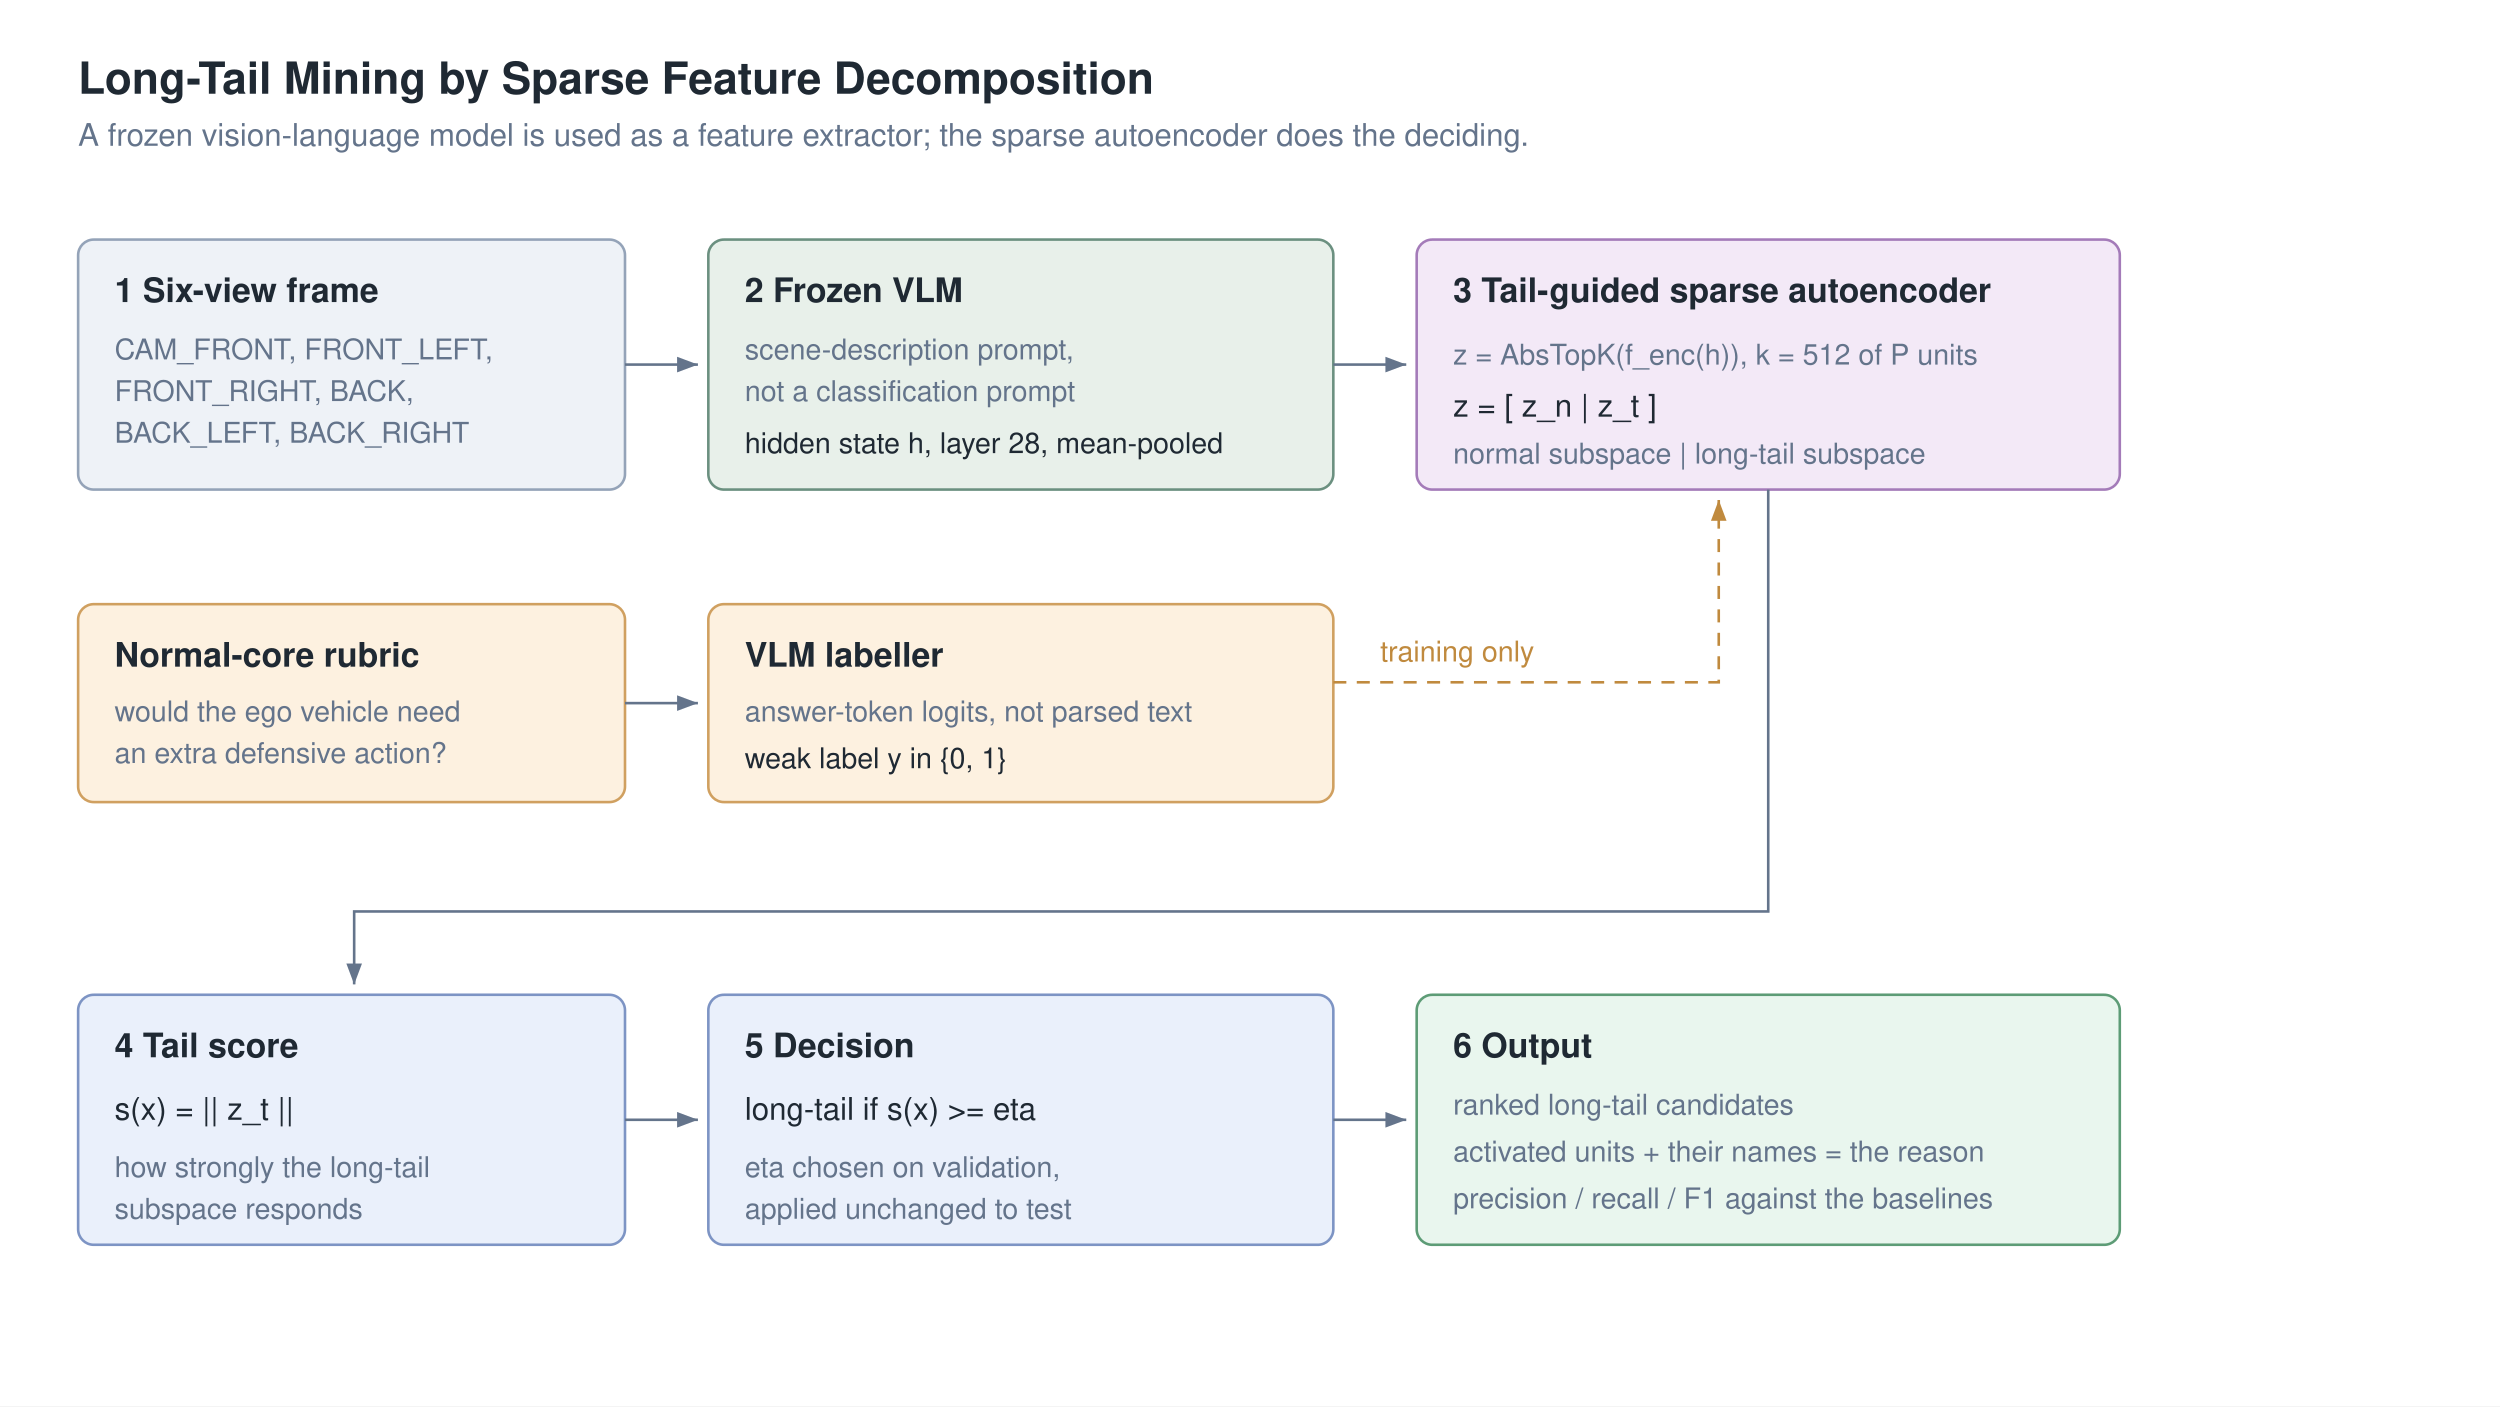
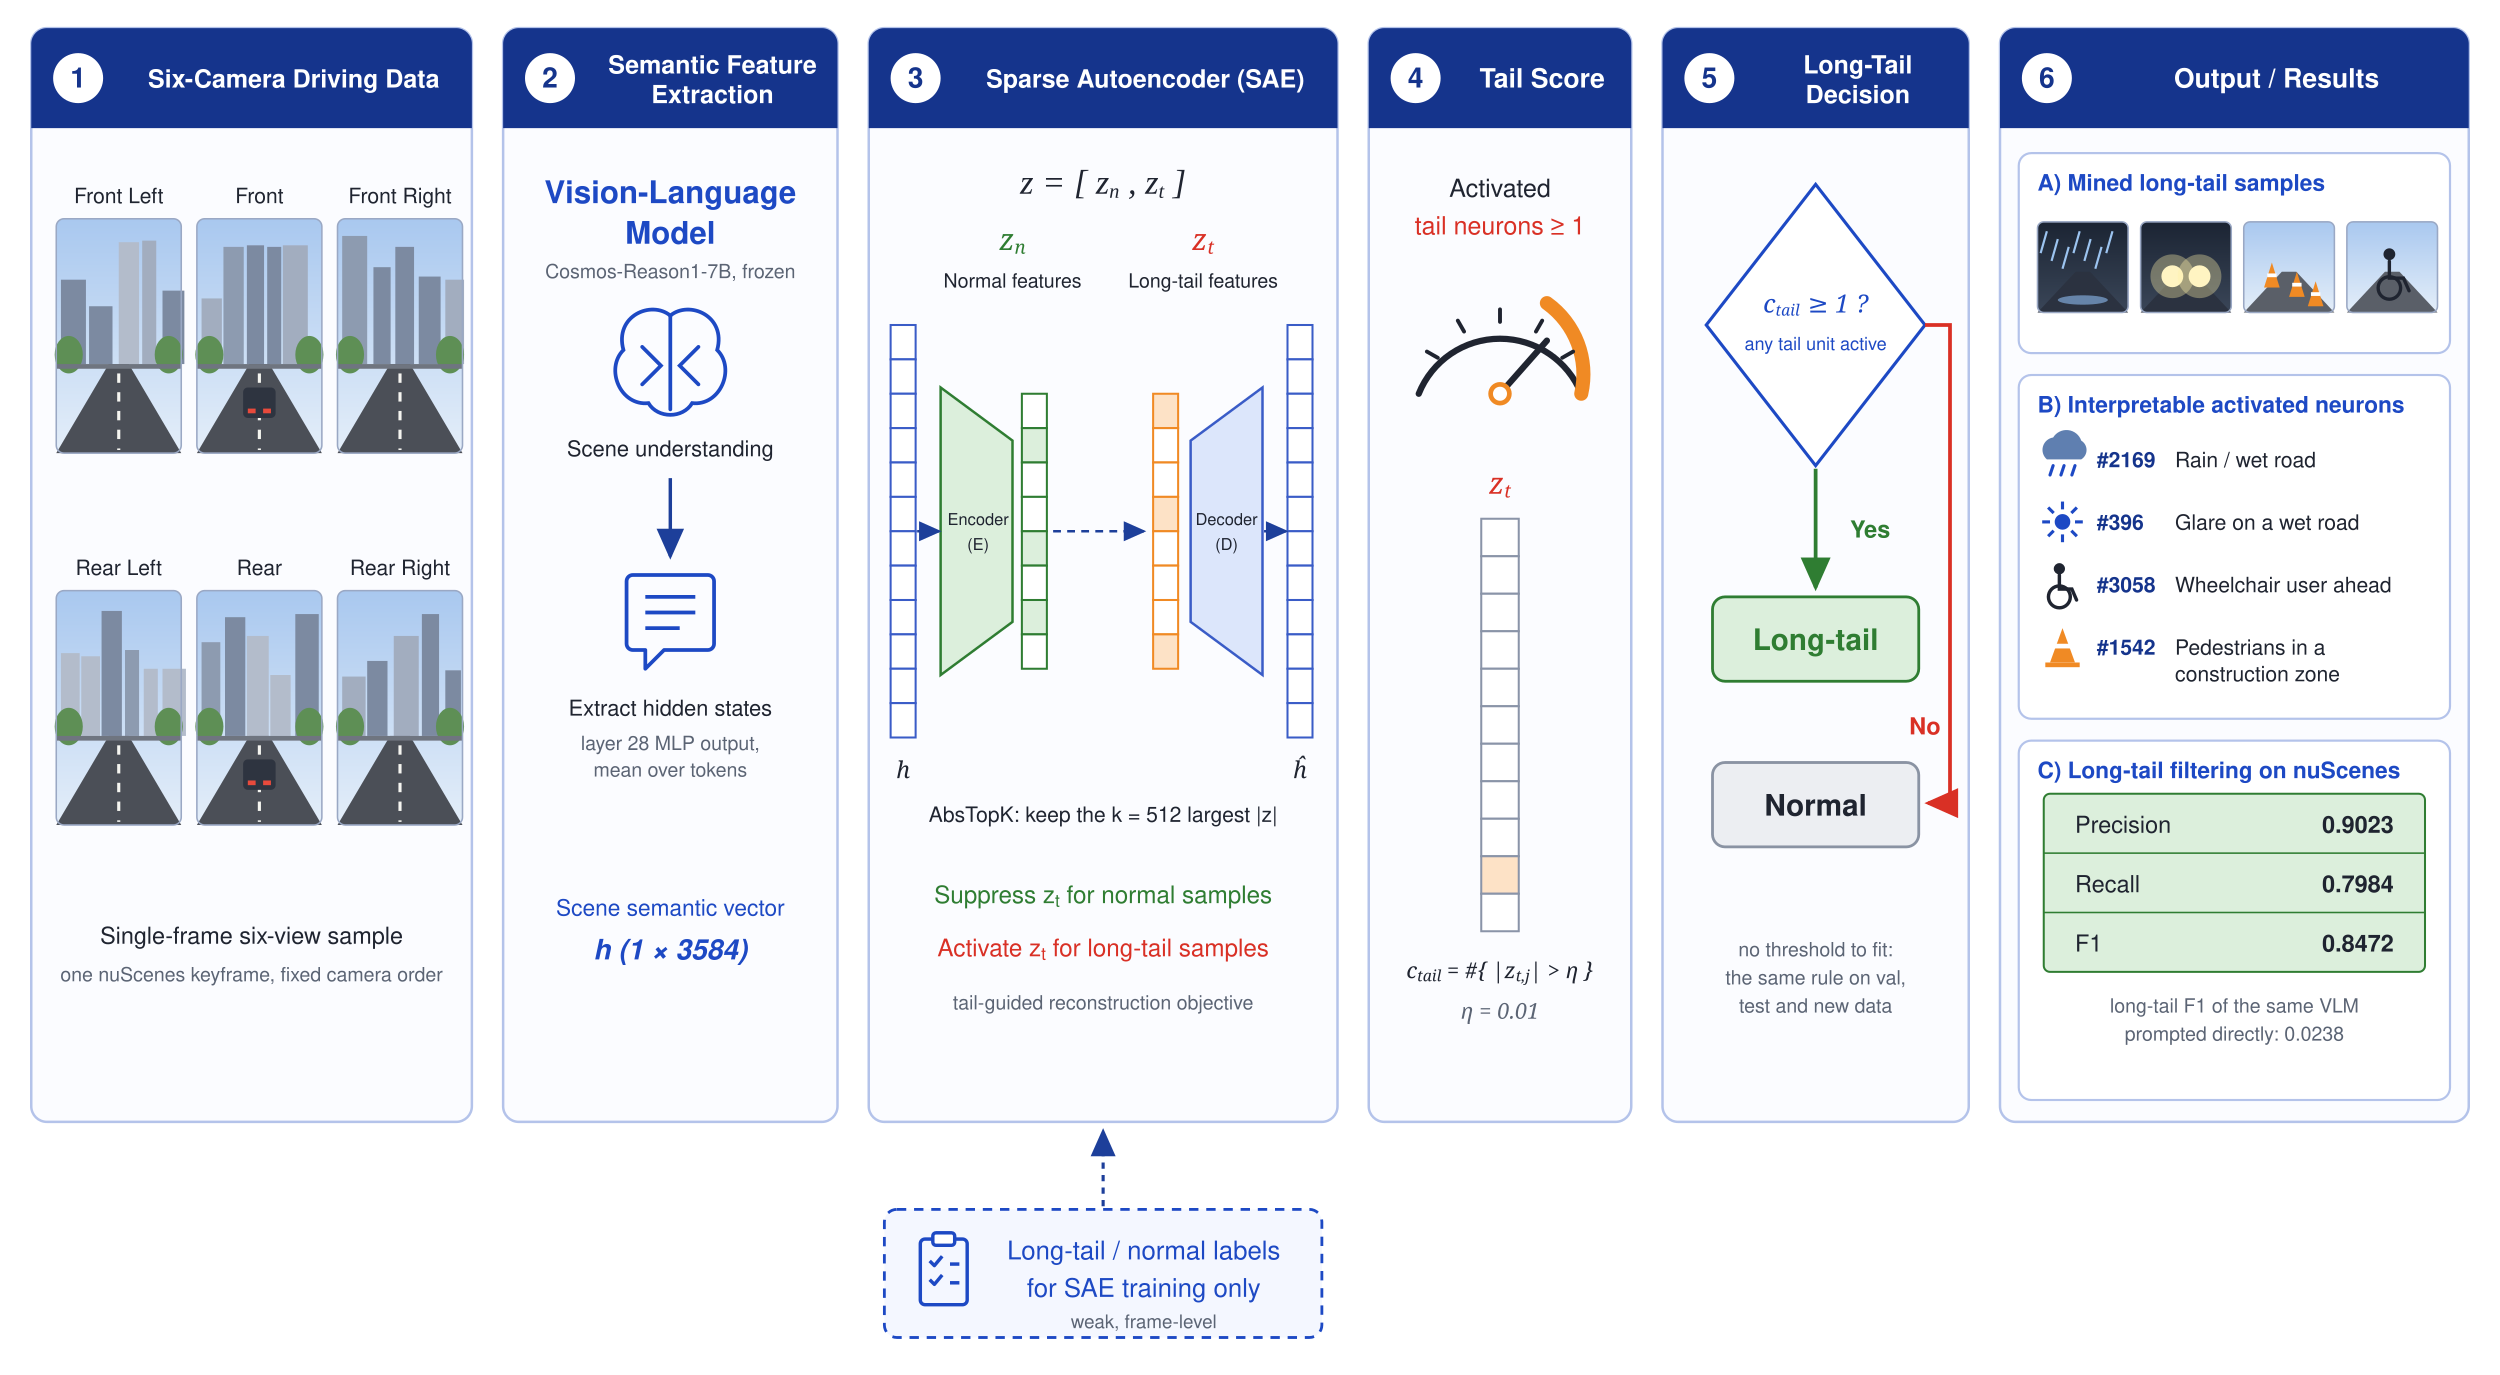
- <svg xmlns="http://www.w3.org/2000/svg" width="960" height="540" viewBox="0 0 960 540" font-family="Helvetica, Arial, sans-serif">
+ <svg xmlns="http://www.w3.org/2000/svg" width="1600" height="880" viewBox="0 0 1600 880">
  <defs>
-     <marker id="a" markerWidth="9" markerHeight="9" refX="8" refY="3" orient="auto">
-       <path d="M0,0 L8,3 L0,6 z" fill="#64748b" />
+     <marker id="ar" markerWidth="10" markerHeight="10" refX="8" refY="4" orient="auto">
+       <path d="M0,0 L9,4 L0,8 z" fill="#1d3f9a" />
    </marker>
-     <marker id="ad" markerWidth="9" markerHeight="9" refX="8" refY="3" orient="auto">
-       <path d="M0,0 L8,3 L0,6 z" fill="#c08a3e" />
+     <marker id="arg" markerWidth="10" markerHeight="10" refX="8" refY="4" orient="auto">
+       <path d="M0,0 L9,4 L0,8 z" fill="#2f7d32" />
    </marker>
+     <marker id="arr" markerWidth="10" markerHeight="10" refX="8" refY="4" orient="auto">
+       <path d="M0,0 L9,4 L0,8 z" fill="#d93025" />
+     </marker>
+     <linearGradient id="sky" x1="0" y1="0" x2="0" y2="1">
+       <stop offset="0" stop-color="#a9c8ef" />
+       <stop offset="1" stop-color="#e4eef9" />
+     </linearGradient>
+     <linearGradient id="nightsky" x1="0" y1="0" x2="0" y2="1">
+       <stop offset="0" stop-color="#1b2433" />
+       <stop offset="1" stop-color="#3a4658" />
+     </linearGradient>
  </defs>
-   <rect x="0" y="0" width="960" height="540" fill="#ffffff" />
-   <text x="30" y="36" font-size="17" font-weight="600" fill="#1f2933">Long-Tail Mining by Sparse Feature Decomposition</text>
-   <text x="30" y="56" font-size="12" fill="#64748b">A frozen vision-language model is used as a feature extractor; the sparse autoencoder does the deciding.</text>
-   <rect x="30" y="92" width="210" height="96" rx="6" fill="#eef2f7" stroke="#94a3b8" />
-   <text x="44" y="116" font-size="13" font-weight="600" fill="#1f2933">1  Six-view frame</text>
-   <text x="44" y="138" font-size="11" fill="#64748b">CAM_FRONT, FRONT_LEFT,</text>
-   <text x="44" y="154" font-size="11" fill="#64748b">FRONT_RIGHT, BACK,</text>
-   <text x="44" y="170" font-size="11" fill="#64748b">BACK_LEFT, BACK_RIGHT</text>
-   <line x1="240" y1="140" x2="268" y2="140" stroke="#64748b" marker-end="url(#a)" />
-   <rect x="272" y="92" width="240" height="96" rx="6" fill="#e8f0ea" stroke="#6b9080" />
-   <text x="286" y="116" font-size="13" font-weight="600" fill="#1f2933">2  Frozen VLM</text>
-   <text x="286" y="138" font-size="11" fill="#64748b">scene-description prompt,</text>
-   <text x="286" y="154" font-size="11" fill="#64748b">not a classification prompt</text>
-   <text x="286" y="174" font-size="11" fill="#1f2933">hidden state h, layer 28, mean-pooled</text>
-   <line x1="512" y1="140" x2="540" y2="140" stroke="#64748b" marker-end="url(#a)" />
-   <rect x="544" y="92" width="270" height="96" rx="6" fill="#f3e9f7" stroke="#a47bb9" />
-   <text x="558" y="116" font-size="13" font-weight="600" fill="#1f2933">3  Tail-guided sparse autoencoder</text>
-   <text x="558" y="140" font-size="11" fill="#64748b">z = AbsTopK(f_enc(h)),  k = 512 of P units</text>
-   <text x="558" y="160" font-size="12" fill="#1f2933">z = [ z_n  |  z_t ]</text>
-   <text x="558" y="178" font-size="11" fill="#64748b">normal subspace  |  long-tail subspace</text>
-   <rect x="30" y="232" width="210" height="76" rx="6" fill="#fdf1e0" stroke="#d0a060" />
-   <text x="44" y="256" font-size="13" font-weight="600" fill="#1f2933">Normal-core rubric</text>
-   <text x="44" y="277" font-size="11" fill="#64748b">would the ego vehicle need</text>
-   <text x="44" y="293" font-size="11" fill="#64748b">an extra defensive action?</text>
-   <line x1="240" y1="270" x2="268" y2="270" stroke="#64748b" marker-end="url(#a)" />
-   <rect x="272" y="232" width="240" height="76" rx="6" fill="#fdf1e0" stroke="#d0a060" />
-   <text x="286" y="256" font-size="13" font-weight="600" fill="#1f2933">VLM labeller</text>
-   <text x="286" y="277" font-size="11" fill="#64748b">answer-token logits, not parsed text</text>
-   <text x="286" y="295" font-size="11" fill="#1f2933">weak label y in {0, 1}</text>
-   <path d="M512 262 H660 V192" fill="none" stroke="#c08a3e" stroke-dasharray="5 4" marker-end="url(#ad)" />
-   <text x="530" y="254" font-size="11" fill="#c08a3e">training only</text>
-   <path d="M679 188 V350 H136 V378" fill="none" stroke="#64748b" marker-end="url(#a)" />
-   <rect x="30" y="382" width="210" height="96" rx="6" fill="#eaf0fb" stroke="#7d94c4" />
-   <text x="44" y="406" font-size="13" font-weight="600" fill="#1f2933">4  Tail score</text>
-   <text x="44" y="430" font-size="12" fill="#1f2933">s(x) = || z_t ||</text>
-   <text x="44" y="452" font-size="11" fill="#64748b">how strongly the long-tail</text>
-   <text x="44" y="468" font-size="11" fill="#64748b">subspace responds</text>
-   <line x1="240" y1="430" x2="268" y2="430" stroke="#64748b" marker-end="url(#a)" />
-   <rect x="272" y="382" width="240" height="96" rx="6" fill="#eaf0fb" stroke="#7d94c4" />
-   <text x="286" y="406" font-size="13" font-weight="600" fill="#1f2933">5  Decision</text>
-   <text x="286" y="430" font-size="12" fill="#1f2933">long-tail  if  s(x) &gt;= eta</text>
-   <text x="286" y="452" font-size="11" fill="#64748b">eta chosen on validation,</text>
-   <text x="286" y="468" font-size="11" fill="#64748b">applied unchanged to test</text>
-   <line x1="512" y1="430" x2="540" y2="430" stroke="#64748b" marker-end="url(#a)" />
-   <rect x="544" y="382" width="270" height="96" rx="6" fill="#e9f6ee" stroke="#5d9c76" />
-   <text x="558" y="406" font-size="13" font-weight="600" fill="#1f2933">6  Output</text>
-   <text x="558" y="428" font-size="11" fill="#64748b">ranked long-tail candidates</text>
-   <text x="558" y="446" font-size="11" fill="#64748b">activated units + their names = the reason</text>
-   <text x="558" y="464" font-size="11" fill="#64748b">precision / recall / F1 against the baselines</text>
+   <rect width="1600" height="880" fill="#ffffff" />
+   <rect x="20" y="18" width="282" height="700" rx="10" fill="#fbfcff" stroke="#b4c3ea" stroke-width="1.6" />
+   <path d="M20 28 a10 10 0 0 1 10 -10 h262 a10 10 0 0 1 10 10 v54 h-282 z" fill="#15348c" />
+   <circle cx="50" cy="50.0" r="16" fill="#ffffff" />
+   <text x="50" y="56.0" font-family="Helvetica, Arial, sans-serif" font-size="18" font-weight="700" font-style="normal" fill="#15348c" text-anchor="middle">1</text>
+   <text x="188.0" y="56.0" font-family="Helvetica, Arial, sans-serif" font-size="16" font-weight="600" font-style="normal" fill="#ffffff" text-anchor="middle">Six-Camera Driving Data</text>
+   <rect x="322" y="18" width="214" height="700" rx="10" fill="#fbfcff" stroke="#b4c3ea" stroke-width="1.6" />
+   <path d="M322 28 a10 10 0 0 1 10 -10 h194 a10 10 0 0 1 10 10 v54 h-214 z" fill="#15348c" />
+   <circle cx="352" cy="50.0" r="16" fill="#ffffff" />
+   <text x="352" y="56.0" font-family="Helvetica, Arial, sans-serif" font-size="18" font-weight="700" font-style="normal" fill="#15348c" text-anchor="middle">2</text>
+   <text x="456.0" y="47.0" font-family="Helvetica, Arial, sans-serif" font-size="16" font-weight="600" font-style="normal" fill="#ffffff" text-anchor="middle">Semantic Feature</text>
+   <text x="456.0" y="66.0" font-family="Helvetica, Arial, sans-serif" font-size="16" font-weight="600" font-style="normal" fill="#ffffff" text-anchor="middle">Extraction</text>
+   <rect x="556" y="18" width="300" height="700" rx="10" fill="#fbfcff" stroke="#b4c3ea" stroke-width="1.6" />
+   <path d="M556 28 a10 10 0 0 1 10 -10 h280 a10 10 0 0 1 10 10 v54 h-300 z" fill="#15348c" />
+   <circle cx="586" cy="50.0" r="16" fill="#ffffff" />
+   <text x="586" y="56.0" font-family="Helvetica, Arial, sans-serif" font-size="18" font-weight="700" font-style="normal" fill="#15348c" text-anchor="middle">3</text>
+   <text x="733.0" y="56.0" font-family="Helvetica, Arial, sans-serif" font-size="16" font-weight="600" font-style="normal" fill="#ffffff" text-anchor="middle">Sparse Autoencoder (SAE)</text>
+   <rect x="876" y="18" width="168" height="700" rx="10" fill="#fbfcff" stroke="#b4c3ea" stroke-width="1.6" />
+   <path d="M876 28 a10 10 0 0 1 10 -10 h148 a10 10 0 0 1 10 10 v54 h-168 z" fill="#15348c" />
+   <circle cx="906" cy="50.0" r="16" fill="#ffffff" />
+   <text x="906" y="56.0" font-family="Helvetica, Arial, sans-serif" font-size="18" font-weight="700" font-style="normal" fill="#15348c" text-anchor="middle">4</text>
+   <text x="987.0" y="56.0" font-family="Helvetica, Arial, sans-serif" font-size="17" font-weight="600" font-style="normal" fill="#ffffff" text-anchor="middle">Tail Score</text>
+   <rect x="1064" y="18" width="196" height="700" rx="10" fill="#fbfcff" stroke="#b4c3ea" stroke-width="1.6" />
+   <path d="M1064 28 a10 10 0 0 1 10 -10 h176 a10 10 0 0 1 10 10 v54 h-196 z" fill="#15348c" />
+   <circle cx="1094" cy="50.0" r="16" fill="#ffffff" />
+   <text x="1094" y="56.0" font-family="Helvetica, Arial, sans-serif" font-size="18" font-weight="700" font-style="normal" fill="#15348c" text-anchor="middle">5</text>
+   <text x="1189.0" y="47.0" font-family="Helvetica, Arial, sans-serif" font-size="16" font-weight="600" font-style="normal" fill="#ffffff" text-anchor="middle">Long-Tail</text>
+   <text x="1189.0" y="66.0" font-family="Helvetica, Arial, sans-serif" font-size="16" font-weight="600" font-style="normal" fill="#ffffff" text-anchor="middle">Decision</text>
+   <rect x="1280" y="18" width="300" height="700" rx="10" fill="#fbfcff" stroke="#b4c3ea" stroke-width="1.6" />
+   <path d="M1280 28 a10 10 0 0 1 10 -10 h280 a10 10 0 0 1 10 10 v54 h-300 z" fill="#15348c" />
+   <circle cx="1310" cy="50.0" r="16" fill="#ffffff" />
+   <text x="1310" y="56.0" font-family="Helvetica, Arial, sans-serif" font-size="18" font-weight="700" font-style="normal" fill="#15348c" text-anchor="middle">6</text>
+   <text x="1457.0" y="56.0" font-family="Helvetica, Arial, sans-serif" font-size="17" font-weight="600" font-style="normal" fill="#ffffff" text-anchor="middle">Output / Results</text>
+   <text x="76.0" y="130" font-family="Helvetica, Arial, sans-serif" font-size="13.5" font-weight="400" font-style="normal" fill="#1f2430" text-anchor="middle">Front Left</text>
+   <rect x="36" y="140" width="80" height="150" rx="5" fill="url(#sky)" />
+   <rect x="39" y="179.0" width="16" height="54" fill="#7c8aa1" />
+   <rect x="57" y="196.0" width="15" height="37" fill="#7c8aa1" />
+   <rect x="76" y="155.0" width="13" height="78" fill="#b3bccb" />
+   <rect x="91" y="154.0" width="9" height="79" fill="#a2adbf" />
+   <rect x="104" y="186.0" width="14" height="47" fill="#7c8aa1" />
+   <ellipse cx="44" cy="227.0" rx="9" ry="12" fill="#5e8f55" />
+   <ellipse cx="108" cy="227.0" rx="9" ry="12" fill="#5e8f55" />
+   <path d="M36 290 L69.6 233.0 L82.4 233.0 L116 290 Z" fill="#4b4f57" />
+   <path d="M36 233.0 H116 V236.0 H36 Z" fill="#6f7580" />
+   <line x1="76.0" y1="239.0" x2="76.0" y2="288" stroke="#f5f5f0" stroke-width="2" stroke-dasharray="6 6" />
+   <rect x="36" y="140" width="80" height="150" rx="5" fill="none" stroke="#9aa8c4" />
+   <text x="166.0" y="130" font-family="Helvetica, Arial, sans-serif" font-size="13.5" font-weight="400" font-style="normal" fill="#1f2430" text-anchor="middle">Front</text>
+   <rect x="126" y="140" width="80" height="150" rx="5" fill="url(#sky)" />
+   <rect x="129" y="191.0" width="13" height="42" fill="#a2adbf" />
+   <rect x="143" y="158.0" width="13" height="75" fill="#8d9bb0" />
+   <rect x="158" y="157.0" width="11" height="76" fill="#7c8aa1" />
+   <rect x="171" y="158.0" width="9" height="75" fill="#7c8aa1" />
+   <rect x="181" y="157.0" width="16" height="76" fill="#a2adbf" />
+   <ellipse cx="134" cy="227.0" rx="9" ry="12" fill="#5e8f55" />
+   <ellipse cx="198" cy="227.0" rx="9" ry="12" fill="#5e8f55" />
+   <path d="M126 290 L159.6 233.0 L172.4 233.0 L206 290 Z" fill="#4b4f57" />
+   <path d="M126 233.0 H206 V236.0 H126 Z" fill="#6f7580" />
+   <line x1="166.0" y1="239.0" x2="166.0" y2="288" stroke="#f5f5f0" stroke-width="2" stroke-dasharray="6 6" />
+   <rect x="155.6" y="248.0" width="20.8" height="19.5" rx="3" fill="#2e3440" />
+   <rect x="158.6" y="261.5" width="5" height="3" fill="#e84a3c" />
+   <rect x="168.4" y="261.5" width="5" height="3" fill="#e84a3c" />
+   <rect x="126" y="140" width="80" height="150" rx="5" fill="none" stroke="#9aa8c4" />
+   <text x="256.0" y="130" font-family="Helvetica, Arial, sans-serif" font-size="13.5" font-weight="400" font-style="normal" fill="#1f2430" text-anchor="middle">Front Right</text>
+   <rect x="216" y="140" width="80" height="150" rx="5" fill="url(#sky)" />
+   <rect x="219" y="151.0" width="16" height="82" fill="#8d9bb0" />
+   <rect x="239" y="171.0" width="11" height="62" fill="#7c8aa1" />
+   <rect x="253" y="158.0" width="12" height="75" fill="#7c8aa1" />
+   <rect x="268" y="177.0" width="14" height="56" fill="#7c8aa1" />
+   <rect x="285" y="179.0" width="12" height="54" fill="#a2adbf" />
+   <ellipse cx="224" cy="227.0" rx="9" ry="12" fill="#5e8f55" />
+   <ellipse cx="288" cy="227.0" rx="9" ry="12" fill="#5e8f55" />
+   <path d="M216 290 L249.6 233.0 L262.4 233.0 L296 290 Z" fill="#4b4f57" />
+   <path d="M216 233.0 H296 V236.0 H216 Z" fill="#6f7580" />
+   <line x1="256.0" y1="239.0" x2="256.0" y2="288" stroke="#f5f5f0" stroke-width="2" stroke-dasharray="6 6" />
+   <rect x="216" y="140" width="80" height="150" rx="5" fill="none" stroke="#9aa8c4" />
+   <text x="76.0" y="368" font-family="Helvetica, Arial, sans-serif" font-size="13.5" font-weight="400" font-style="normal" fill="#1f2430" text-anchor="middle">Rear Left</text>
+   <rect x="36" y="378" width="80" height="150" rx="5" fill="url(#sky)" />
+   <rect x="39" y="418.0" width="12" height="53" fill="#b3bccb" />
+   <rect x="52" y="420.0" width="12" height="51" fill="#b3bccb" />
+   <rect x="65" y="391.0" width="13" height="80" fill="#7c8aa1" />
+   <rect x="80" y="416.0" width="9" height="55" fill="#8d9bb0" />
+   <rect x="92" y="428.0" width="9" height="43" fill="#b3bccb" />
+   <rect x="104" y="428.0" width="15" height="43" fill="#b3bccb" />
+   <ellipse cx="44" cy="465.0" rx="9" ry="12" fill="#5e8f55" />
+   <ellipse cx="108" cy="465.0" rx="9" ry="12" fill="#5e8f55" />
+   <path d="M36 528 L69.6 471.0 L82.4 471.0 L116 528 Z" fill="#4b4f57" />
+   <path d="M36 471.0 H116 V474.0 H36 Z" fill="#6f7580" />
+   <line x1="76.0" y1="477.0" x2="76.0" y2="526" stroke="#f5f5f0" stroke-width="2" stroke-dasharray="6 6" />
+   <rect x="36" y="378" width="80" height="150" rx="5" fill="none" stroke="#9aa8c4" />
+   <text x="166.0" y="368" font-family="Helvetica, Arial, sans-serif" font-size="13.5" font-weight="400" font-style="normal" fill="#1f2430" text-anchor="middle">Rear</text>
+   <rect x="126" y="378" width="80" height="150" rx="5" fill="url(#sky)" />
+   <rect x="129" y="411.0" width="12" height="60" fill="#8d9bb0" />
+   <rect x="144" y="395.0" width="13" height="76" fill="#7c8aa1" />
+   <rect x="158" y="407.0" width="14" height="64" fill="#b3bccb" />
+   <rect x="173" y="432.0" width="13" height="39" fill="#b3bccb" />
+   <rect x="189" y="393.0" width="15" height="78" fill="#7c8aa1" />
+   <ellipse cx="134" cy="465.0" rx="9" ry="12" fill="#5e8f55" />
+   <ellipse cx="198" cy="465.0" rx="9" ry="12" fill="#5e8f55" />
+   <path d="M126 528 L159.6 471.0 L172.4 471.0 L206 528 Z" fill="#4b4f57" />
+   <path d="M126 471.0 H206 V474.0 H126 Z" fill="#6f7580" />
+   <line x1="166.0" y1="477.0" x2="166.0" y2="526" stroke="#f5f5f0" stroke-width="2" stroke-dasharray="6 6" />
+   <rect x="155.6" y="486.0" width="20.8" height="19.5" rx="3" fill="#2e3440" />
+   <rect x="158.6" y="499.5" width="5" height="3" fill="#e84a3c" />
+   <rect x="168.4" y="499.5" width="5" height="3" fill="#e84a3c" />
+   <rect x="126" y="378" width="80" height="150" rx="5" fill="none" stroke="#9aa8c4" />
+   <text x="256.0" y="368" font-family="Helvetica, Arial, sans-serif" font-size="13.5" font-weight="400" font-style="normal" fill="#1f2430" text-anchor="middle">Rear Right</text>
+   <rect x="216" y="378" width="80" height="150" rx="5" fill="url(#sky)" />
+   <rect x="219" y="433.0" width="15" height="38" fill="#a2adbf" />
+   <rect x="235" y="423.0" width="13" height="48" fill="#7c8aa1" />
+   <rect x="252" y="407.0" width="16" height="64" fill="#a2adbf" />
+   <rect x="270" y="393.0" width="11" height="78" fill="#7c8aa1" />
+   <rect x="285" y="429.0" width="10" height="42" fill="#7c8aa1" />
+   <ellipse cx="224" cy="465.0" rx="9" ry="12" fill="#5e8f55" />
+   <ellipse cx="288" cy="465.0" rx="9" ry="12" fill="#5e8f55" />
+   <path d="M216 528 L249.6 471.0 L262.4 471.0 L296 528 Z" fill="#4b4f57" />
+   <path d="M216 471.0 H296 V474.0 H216 Z" fill="#6f7580" />
+   <line x1="256.0" y1="477.0" x2="256.0" y2="526" stroke="#f5f5f0" stroke-width="2" stroke-dasharray="6 6" />
+   <rect x="216" y="378" width="80" height="150" rx="5" fill="none" stroke="#9aa8c4" />
+   <text x="161.0" y="604" font-family="Helvetica, Arial, sans-serif" font-size="15" font-weight="500" font-style="normal" fill="#1f2430" text-anchor="middle">Single-frame six-view sample</text>
+   <text x="161.0" y="628" font-family="Helvetica, Arial, sans-serif" font-size="12.5" font-weight="400" font-style="normal" fill="#5b6474" text-anchor="middle">one nuScenes keyframe, fixed camera order</text>
+   <text x="429.0" y="130" font-family="Helvetica, Arial, sans-serif" font-size="20" font-weight="600" font-style="normal" fill="#1d49c4" text-anchor="middle">Vision-Language</text>
+   <text x="429.0" y="156" font-family="Helvetica, Arial, sans-serif" font-size="20" font-weight="600" font-style="normal" fill="#1d49c4" text-anchor="middle">Model</text>
+   <text x="429.0" y="178" font-family="Helvetica, Arial, sans-serif" font-size="12.5" font-weight="400" font-style="normal" fill="#5b6474" text-anchor="middle">Cosmos-Reason1-7B, frozen</text>
+   <g transform="translate(429.0,232)" fill="none" stroke="#1d49c4" stroke-width="2.4" stroke-linecap="round">
+     <path d="M-30 -8 C-36 -30 -12 -40 0 -30 C12 -40 36 -30 30 -8 C42 4 32 28 14 26 C8 36 -8 36 -14 26 C-32 28 -42 4 -30 -8 Z" />
+     <path d="M0 -30 V30" />
+     <path d="M-18 -10 L-6 2 L-18 14" />
+     <path d="M18 -10 L6 2 L18 14" />
+   </g>
+   <text x="429.0" y="292" font-family="Helvetica, Arial, sans-serif" font-size="14" font-weight="400" font-style="normal" fill="#1f2430" text-anchor="middle">Scene understanding</text>
+   <line x1="429.0" y1="306" x2="429.0" y2="356" stroke="#1d3f9a" stroke-width="2.2" marker-end="url(#ar)" />
+   <g transform="translate(401.0,368)" fill="none" stroke="#1d49c4" stroke-width="2.4" stroke-linejoin="round">
+     <path d="M4 0 H52 a4 4 0 0 1 4 4 V44 a4 4 0 0 1 -4 4 H24 L12 60 V48 H4 a4 4 0 0 1 -4 -4 V4 a4 4 0 0 1 4 -4 Z" />
+     <path d="M12 14 H44 M12 24 H44 M12 34 H34" />
+   </g>
+   <text x="429.0" y="458" font-family="Helvetica, Arial, sans-serif" font-size="14" font-weight="400" font-style="normal" fill="#1f2430" text-anchor="middle">Extract hidden states</text>
+   <text x="429.0" y="480" font-family="Helvetica, Arial, sans-serif" font-size="12.5" font-weight="400" font-style="normal" fill="#5b6474" text-anchor="middle">layer 28 MLP output,</text>
+   <text x="429.0" y="497" font-family="Helvetica, Arial, sans-serif" font-size="12.5" font-weight="400" font-style="normal" fill="#5b6474" text-anchor="middle">mean over tokens</text>
+   <text x="429.0" y="586" font-family="Helvetica, Arial, sans-serif" font-size="14.5" font-weight="500" font-style="normal" fill="#1d49c4" text-anchor="middle">Scene semantic vector</text>
+   <text x="429.0" y="614" font-family="Helvetica, Arial, sans-serif" font-size="18" font-weight="600" font-style="italic" fill="#1d49c4" text-anchor="middle">h (1 × 3584)</text>
+   <text x="706.0" y="124" font-family="Georgia, 'Times New Roman', serif" font-size="22" font-weight="400" font-style="italic" fill="#1f2430" text-anchor="middle">z = [ z<tspan baseline-shift="sub" font-size="13">n</tspan> , z<tspan baseline-shift="sub" font-size="13">t</tspan> ]</text>
+   <text x="648" y="160" font-family="Georgia, serif" font-size="19" font-weight="400" font-style="italic" fill="#2f7d32" text-anchor="middle">z<tspan baseline-shift="sub" font-size="12">n</tspan>
+   </text>
+   <text x="770" y="160" font-family="Georgia, serif" font-size="19" font-weight="400" font-style="italic" fill="#d93025" text-anchor="middle">z<tspan baseline-shift="sub" font-size="12">t</tspan>
+   </text>
+   <text x="648" y="184" font-family="Helvetica, Arial, sans-serif" font-size="12.5" font-weight="400" font-style="normal" fill="#1f2430" text-anchor="middle">Normal features</text>
+   <text x="770" y="184" font-family="Helvetica, Arial, sans-serif" font-size="12.5" font-weight="400" font-style="normal" fill="#1f2430" text-anchor="middle">Long-tail features</text>
+   <rect x="570" y="208" width="16" height="22" fill="#ffffff" stroke="#3a5cc7" stroke-width="1.3" />
+   <rect x="570" y="230" width="16" height="22" fill="#ffffff" stroke="#3a5cc7" stroke-width="1.3" />
+   <rect x="570" y="252" width="16" height="22" fill="#ffffff" stroke="#3a5cc7" stroke-width="1.3" />
+   <rect x="570" y="274" width="16" height="22" fill="#ffffff" stroke="#3a5cc7" stroke-width="1.3" />
+   <rect x="570" y="296" width="16" height="22" fill="#ffffff" stroke="#3a5cc7" stroke-width="1.3" />
+   <rect x="570" y="318" width="16" height="22" fill="#ffffff" stroke="#3a5cc7" stroke-width="1.3" />
+   <rect x="570" y="340" width="16" height="22" fill="#ffffff" stroke="#3a5cc7" stroke-width="1.3" />
+   <rect x="570" y="362" width="16" height="22" fill="#ffffff" stroke="#3a5cc7" stroke-width="1.3" />
+   <rect x="570" y="384" width="16" height="22" fill="#ffffff" stroke="#3a5cc7" stroke-width="1.3" />
+   <rect x="570" y="406" width="16" height="22" fill="#ffffff" stroke="#3a5cc7" stroke-width="1.3" />
+   <rect x="570" y="428" width="16" height="22" fill="#ffffff" stroke="#3a5cc7" stroke-width="1.3" />
+   <rect x="570" y="450" width="16" height="22" fill="#ffffff" stroke="#3a5cc7" stroke-width="1.3" />
+   <path d="M602 248 L648 282 L648 398 L602 432 Z" fill="#dcefdc" stroke="#2f7d32" stroke-width="1.6" />
+   <text x="626" y="336" font-family="Helvetica, Arial, sans-serif" font-size="10.5" font-weight="400" font-style="normal" fill="#1f2430" text-anchor="middle">Encoder</text>
+   <text x="626" y="352" font-family="Helvetica, Arial, sans-serif" font-size="10.5" font-weight="400" font-style="normal" fill="#1f2430" text-anchor="middle">(E)</text>
+   <rect x="654" y="252" width="16" height="22" fill="#ffffff" stroke="#2f7d32" stroke-width="1.3" />
+   <rect x="654" y="274" width="16" height="22" fill="#dcefdc" stroke="#2f7d32" stroke-width="1.3" />
+   <rect x="654" y="296" width="16" height="22" fill="#ffffff" stroke="#2f7d32" stroke-width="1.3" />
+   <rect x="654" y="318" width="16" height="22" fill="#ffffff" stroke="#2f7d32" stroke-width="1.3" />
+   <rect x="654" y="340" width="16" height="22" fill="#dcefdc" stroke="#2f7d32" stroke-width="1.3" />
+   <rect x="654" y="362" width="16" height="22" fill="#ffffff" stroke="#2f7d32" stroke-width="1.3" />
+   <rect x="654" y="384" width="16" height="22" fill="#dcefdc" stroke="#2f7d32" stroke-width="1.3" />
+   <rect x="654" y="406" width="16" height="22" fill="#ffffff" stroke="#2f7d32" stroke-width="1.3" />
+   <line x1="674" y1="340" x2="732" y2="340" stroke="#1d3f9a" stroke-width="1.6" stroke-dasharray="5 4" marker-end="url(#ar)" />
+   <rect x="738" y="252" width="16" height="22" fill="#fde2c6" stroke="#f08a24" stroke-width="1.3" />
+   <rect x="738" y="274" width="16" height="22" fill="#ffffff" stroke="#f08a24" stroke-width="1.3" />
+   <rect x="738" y="296" width="16" height="22" fill="#ffffff" stroke="#f08a24" stroke-width="1.3" />
+   <rect x="738" y="318" width="16" height="22" fill="#fde2c6" stroke="#f08a24" stroke-width="1.3" />
+   <rect x="738" y="340" width="16" height="22" fill="#ffffff" stroke="#f08a24" stroke-width="1.3" />
+   <rect x="738" y="362" width="16" height="22" fill="#ffffff" stroke="#f08a24" stroke-width="1.3" />
+   <rect x="738" y="384" width="16" height="22" fill="#ffffff" stroke="#f08a24" stroke-width="1.3" />
+   <rect x="738" y="406" width="16" height="22" fill="#fde2c6" stroke="#f08a24" stroke-width="1.3" />
+   <path d="M762 282 L808 248 L808 432 L762 398 Z" fill="#dce6fb" stroke="#3a5cc7" stroke-width="1.6" />
+   <text x="785" y="336" font-family="Helvetica, Arial, sans-serif" font-size="10.5" font-weight="400" font-style="normal" fill="#1f2430" text-anchor="middle">Decoder</text>
+   <text x="785" y="352" font-family="Helvetica, Arial, sans-serif" font-size="10.5" font-weight="400" font-style="normal" fill="#1f2430" text-anchor="middle">(D)</text>
+   <rect x="824" y="208" width="16" height="22" fill="#ffffff" stroke="#3a5cc7" stroke-width="1.3" />
+   <rect x="824" y="230" width="16" height="22" fill="#ffffff" stroke="#3a5cc7" stroke-width="1.3" />
+   <rect x="824" y="252" width="16" height="22" fill="#ffffff" stroke="#3a5cc7" stroke-width="1.3" />
+   <rect x="824" y="274" width="16" height="22" fill="#ffffff" stroke="#3a5cc7" stroke-width="1.3" />
+   <rect x="824" y="296" width="16" height="22" fill="#ffffff" stroke="#3a5cc7" stroke-width="1.3" />
+   <rect x="824" y="318" width="16" height="22" fill="#ffffff" stroke="#3a5cc7" stroke-width="1.3" />
+   <rect x="824" y="340" width="16" height="22" fill="#ffffff" stroke="#3a5cc7" stroke-width="1.3" />
+   <rect x="824" y="362" width="16" height="22" fill="#ffffff" stroke="#3a5cc7" stroke-width="1.3" />
+   <rect x="824" y="384" width="16" height="22" fill="#ffffff" stroke="#3a5cc7" stroke-width="1.3" />
+   <rect x="824" y="406" width="16" height="22" fill="#ffffff" stroke="#3a5cc7" stroke-width="1.3" />
+   <rect x="824" y="428" width="16" height="22" fill="#ffffff" stroke="#3a5cc7" stroke-width="1.3" />
+   <rect x="824" y="450" width="16" height="22" fill="#ffffff" stroke="#3a5cc7" stroke-width="1.3" />
+   <line x1="587" y1="340" x2="601" y2="340" stroke="#1d3f9a" stroke-width="1.6" marker-end="url(#ar)" />
+   <line x1="809" y1="340" x2="823" y2="340" stroke="#1d3f9a" stroke-width="1.6" marker-end="url(#ar)" />
+   <text x="578" y="498" font-family="Georgia, serif" font-size="15" font-weight="400" font-style="italic" fill="#1f2430" text-anchor="middle">h</text>
+   <text x="832" y="498" font-family="Georgia, serif" font-size="15" font-weight="400" font-style="italic" fill="#1f2430" text-anchor="middle">ĥ</text>
+   <text x="706.0" y="526" font-family="Helvetica, Arial, sans-serif" font-size="13.5" font-weight="500" font-style="normal" fill="#1f2430" text-anchor="middle">AbsTopK: keep the k = 512 largest |z|</text>
+   <text x="706.0" y="578" font-family="Helvetica, Arial, sans-serif" font-size="15.5" font-weight="500" font-style="normal" fill="#2f7d32" text-anchor="middle">Suppress z<tspan baseline-shift="sub" font-size="11">t</tspan> for normal samples</text>
+   <text x="706.0" y="612" font-family="Helvetica, Arial, sans-serif" font-size="15.5" font-weight="500" font-style="normal" fill="#d93025" text-anchor="middle">Activate z<tspan baseline-shift="sub" font-size="11">t</tspan> for long-tail samples</text>
+   <text x="706.0" y="646" font-family="Helvetica, Arial, sans-serif" font-size="12.5" font-weight="400" font-style="normal" fill="#5b6474" text-anchor="middle">tail-guided reconstruction objective</text>
+   <text x="960.0" y="126" font-family="Helvetica, Arial, sans-serif" font-size="16" font-weight="400" font-style="normal" fill="#1f2430" text-anchor="middle">Activated</text>
+   <text x="960.0" y="150" font-family="Helvetica, Arial, sans-serif" font-size="16" font-weight="500" font-style="normal" fill="#d93025" text-anchor="middle">tail neurons ≥ 1</text>
+   <g transform="translate(960.0,232)" fill="none" stroke-linecap="round">
+     <path d="M-52 20 A56 56 0 0 1 52 20" stroke="#1f2430" stroke-width="4" />
+     <path d="M30 -38 A56 56 0 0 1 52 20" stroke="#f08a24" stroke-width="9" />
+     <line x1="39.8" y1="-3.0" x2="46.8" y2="-7.0" stroke="#1f2430" stroke-width="2.5" />
+     <line x1="23.0" y1="-19.8" x2="27.0" y2="-26.8" stroke="#1f2430" stroke-width="2.5" />
+     <line x1="0.0" y1="-26.0" x2="0.0" y2="-34.0" stroke="#1f2430" stroke-width="2.5" />
+     <line x1="-23.0" y1="-19.8" x2="-27.0" y2="-26.8" stroke="#1f2430" stroke-width="2.5" />
+     <line x1="-39.8" y1="-3.0" x2="-46.8" y2="-7.0" stroke="#1f2430" stroke-width="2.5" />
+     <line x1="0" y1="20" x2="30" y2="-14" stroke="#1f2430" stroke-width="4" />
+     <circle cx="0" cy="20" r="6" fill="#ffffff" stroke="#f08a24" stroke-width="3" />
+   </g>
+   <text x="960.0" y="316" font-family="Georgia, serif" font-size="19" font-weight="400" font-style="italic" fill="#d93025" text-anchor="middle">z<tspan baseline-shift="sub" font-size="12">t</tspan>
+   </text>
+   <rect x="948.0" y="332" width="24" height="24" fill="#ffffff" stroke="#8a94a8" stroke-width="1.3" />
+   <rect x="948.0" y="356" width="24" height="24" fill="#ffffff" stroke="#8a94a8" stroke-width="1.3" />
+   <rect x="948.0" y="380" width="24" height="24" fill="#ffffff" stroke="#8a94a8" stroke-width="1.3" />
+   <rect x="948.0" y="404" width="24" height="24" fill="#ffffff" stroke="#8a94a8" stroke-width="1.3" />
+   <rect x="948.0" y="428" width="24" height="24" fill="#ffffff" stroke="#8a94a8" stroke-width="1.3" />
+   <rect x="948.0" y="452" width="24" height="24" fill="#ffffff" stroke="#8a94a8" stroke-width="1.3" />
+   <rect x="948.0" y="476" width="24" height="24" fill="#ffffff" stroke="#8a94a8" stroke-width="1.3" />
+   <rect x="948.0" y="500" width="24" height="24" fill="#ffffff" stroke="#8a94a8" stroke-width="1.3" />
+   <rect x="948.0" y="524" width="24" height="24" fill="#ffffff" stroke="#8a94a8" stroke-width="1.3" />
+   <rect x="948.0" y="548" width="24" height="24" fill="#fde2c6" stroke="#8a94a8" stroke-width="1.3" />
+   <rect x="948.0" y="572" width="24" height="24" fill="#ffffff" stroke="#8a94a8" stroke-width="1.3" />
+   <text x="960.0" y="626" font-family="Georgia, serif" font-size="14" font-weight="400" font-style="italic" fill="#1f2430" text-anchor="middle">c<tspan baseline-shift="sub" font-size="10">tail</tspan> = #{ |z<tspan baseline-shift="sub" font-size="10">t,j</tspan>| &gt; η }</text>
+   <text x="960.0" y="652" font-family="Georgia, serif" font-size="14" font-weight="400" font-style="italic" fill="#5b6474" text-anchor="middle">η = 0.01</text>
+   <path d="M1162.0 118 L1232.0 208 L1162.0 298 L1092.0 208 Z" fill="#ffffff" stroke="#1d49c4" stroke-width="2" />
+   <text x="1162.0" y="200" font-family="Georgia, serif" font-size="16" font-weight="400" font-style="italic" fill="#1d49c4" text-anchor="middle">c<tspan baseline-shift="sub" font-size="10">tail</tspan> ≥ 1 ?</text>
+   <text x="1162.0" y="224" font-family="Helvetica, Arial, sans-serif" font-size="11.5" font-weight="400" font-style="normal" fill="#1d49c4" text-anchor="middle">any tail unit active</text>
+   <line x1="1162.0" y1="300" x2="1162.0" y2="376" stroke="#2f7d32" stroke-width="2.4" marker-end="url(#arg)" />
+   <text x="1184.0" y="344" font-family="Helvetica, Arial, sans-serif" font-size="15" font-weight="600" font-style="normal" fill="#2f7d32" text-anchor="start">Yes</text>
+   <rect x="1096.0" y="382" width="132" height="54" rx="8" fill="#dcefdc" stroke="#2f7d32" stroke-width="1.8" />
+   <text x="1162.0" y="416" font-family="Helvetica, Arial, sans-serif" font-size="19" font-weight="600" font-style="normal" fill="#2f7d32" text-anchor="middle">Long-tail</text>
+   <path d="M1232.0 208 H1248.0 V514" fill="none" stroke="#d93025" stroke-width="2.4" />
+   <path d="M1248.0 514 H1234.0" fill="none" stroke="#d93025" stroke-width="2.4" marker-end="url(#arr)" />
+   <text x="1242.0" y="470" font-family="Helvetica, Arial, sans-serif" font-size="15" font-weight="600" font-style="normal" fill="#d93025" text-anchor="end">No</text>
+   <rect x="1096.0" y="488" width="132" height="54" rx="8" fill="#eceef2" stroke="#8a93a3" stroke-width="1.8" />
+   <text x="1162.0" y="522" font-family="Helvetica, Arial, sans-serif" font-size="19" font-weight="600" font-style="normal" fill="#1f2430" text-anchor="middle">Normal</text>
+   <text x="1162.0" y="612" font-family="Helvetica, Arial, sans-serif" font-size="12.5" font-weight="400" font-style="normal" fill="#5b6474" text-anchor="middle">no threshold to fit:</text>
+   <text x="1162.0" y="630" font-family="Helvetica, Arial, sans-serif" font-size="12.5" font-weight="400" font-style="normal" fill="#5b6474" text-anchor="middle">the same rule on val,</text>
+   <text x="1162.0" y="648" font-family="Helvetica, Arial, sans-serif" font-size="12.5" font-weight="400" font-style="normal" fill="#5b6474" text-anchor="middle">test and new data</text>
+   <rect x="1292" y="98" width="276" height="128" rx="8" fill="#ffffff" stroke="#b4c3ea" stroke-width="1.4" />
+   <text x="1304" y="122" font-family="Helvetica, Arial, sans-serif" font-size="14.5" font-weight="600" font-style="normal" fill="#1d49c4" text-anchor="start">A)  Mined long-tail samples</text>
+   <rect x="1304" y="142" width="58" height="58" rx="4" fill="url(#nightsky)" />
+   <path d="M1304 200 L1328.36 173.9 L1337.64 173.9 L1362 200 Z" fill="#2b3240" />
+   <line x1="1310" y1="148" x2="1306" y2="162" stroke="#9cc4f0" stroke-width="1.4" />
+   <line x1="1317" y1="153" x2="1313" y2="167" stroke="#9cc4f0" stroke-width="1.4" />
+   <line x1="1324" y1="158" x2="1320" y2="172" stroke="#9cc4f0" stroke-width="1.4" />
+   <line x1="1331" y1="148" x2="1327" y2="162" stroke="#9cc4f0" stroke-width="1.4" />
+   <line x1="1338" y1="153" x2="1334" y2="167" stroke="#9cc4f0" stroke-width="1.4" />
+   <line x1="1345" y1="158" x2="1341" y2="172" stroke="#9cc4f0" stroke-width="1.4" />
+   <line x1="1352" y1="148" x2="1348" y2="162" stroke="#9cc4f0" stroke-width="1.4" />
+   <ellipse cx="1333.0" cy="192" rx="16" ry="3" fill="#7fa7d6" opacity="0.7" />
+   <rect x="1304" y="142" width="58" height="58" rx="4" fill="none" stroke="#9aa8c4" />
+   <rect x="1370" y="142" width="58" height="58" rx="4" fill="url(#nightsky)" />
+   <path d="M1370 200 L1394.36 173.9 L1403.64 173.9 L1428 200 Z" fill="#2b3240" />
+   <circle cx="1390.3" cy="176.8" r="7" fill="#fff6cf" />
+   <circle cx="1390.3" cy="176.8" r="14" fill="#fff1a8" opacity="0.35" />
+   <circle cx="1407.7" cy="176.8" r="7" fill="#fff6cf" />
+   <circle cx="1407.7" cy="176.8" r="14" fill="#fff1a8" opacity="0.35" />
+   <rect x="1370" y="142" width="58" height="58" rx="4" fill="none" stroke="#9aa8c4" />
+   <rect x="1436" y="142" width="58" height="58" rx="4" fill="url(#sky)" />
+   <path d="M1436 200 L1460.36 173.9 L1469.64 173.9 L1494 200 Z" fill="#5a5f68" />
+   <path d="M1454 168 L1459 184 L1449 184 Z" fill="#f08a24" />
+   <rect x="1451" y="175" width="6" height="2.4" fill="#ffffff" />
+   <path d="M1470 174 L1475 190 L1465 190 Z" fill="#f08a24" />
+   <rect x="1467" y="181" width="6" height="2.4" fill="#ffffff" />
+   <path d="M1482 180 L1487 196 L1477 196 Z" fill="#f08a24" />
+   <rect x="1479" y="187" width="6" height="2.4" fill="#ffffff" />
+   <rect x="1436" y="142" width="58" height="58" rx="4" fill="none" stroke="#9aa8c4" />
+   <rect x="1502" y="142" width="58" height="58" rx="4" fill="url(#sky)" />
+   <path d="M1502 200 L1526.36 173.9 L1535.64 173.9 L1560 200 Z" fill="#5a5f68" />
+   <g transform="translate(1531,178) scale(0.9)" fill="none" stroke="#1f2430" stroke-width="2.4" stroke-linecap="round">
+     <circle cx="-2" cy="-17" r="3" fill="#1f2430" />
+     <path d="M-2 -12 V0 H8 L12 9" />
+     <circle cx="-2" cy="7" r="8" />
+   </g>
+   <rect x="1502" y="142" width="58" height="58" rx="4" fill="none" stroke="#9aa8c4" />
+   <rect x="1292" y="240" width="276" height="220" rx="8" fill="#ffffff" stroke="#b4c3ea" stroke-width="1.4" />
+   <text x="1304" y="264" font-family="Helvetica, Arial, sans-serif" font-size="14.5" font-weight="600" font-style="normal" fill="#1d49c4" text-anchor="start">B)  Interpretable activated neurons</text>
+   <g transform="translate(1320,294)">
+     <path d="M-10 0 a8 8 0 0 1 4 -14 a10 10 0 0 1 18 2 a7 7 0 0 1 0 12 Z" fill="#5f7fb0" />
+     <path d="M-6 4 l-2 6 M1 4 l-2 6 M8 4 l-2 6" stroke="#1d49c4" stroke-width="2" stroke-linecap="round" />
+   </g>
+   <text x="1342" y="299" font-family="Helvetica, Arial, sans-serif" font-size="13.5" font-weight="700" font-style="normal" fill="#15348c" text-anchor="start">#2169</text>
+   <text x="1392" y="299" font-family="Helvetica, Arial, sans-serif" font-size="13.5" font-weight="400" font-style="normal" fill="#1f2430" text-anchor="start">Rain / wet road</text>
+   <g transform="translate(1320,334)">
+     <circle r="5" fill="#1d49c4" />
+     <line x1="0" y1="-8" x2="0" y2="-13" stroke="#1d49c4" stroke-width="2" transform="rotate(0)" />
+     <line x1="0" y1="-8" x2="0" y2="-13" stroke="#1d49c4" stroke-width="2" transform="rotate(45)" />
+     <line x1="0" y1="-8" x2="0" y2="-13" stroke="#1d49c4" stroke-width="2" transform="rotate(90)" />
+     <line x1="0" y1="-8" x2="0" y2="-13" stroke="#1d49c4" stroke-width="2" transform="rotate(135)" />
+     <line x1="0" y1="-8" x2="0" y2="-13" stroke="#1d49c4" stroke-width="2" transform="rotate(180)" />
+     <line x1="0" y1="-8" x2="0" y2="-13" stroke="#1d49c4" stroke-width="2" transform="rotate(225)" />
+     <line x1="0" y1="-8" x2="0" y2="-13" stroke="#1d49c4" stroke-width="2" transform="rotate(270)" />
+     <line x1="0" y1="-8" x2="0" y2="-13" stroke="#1d49c4" stroke-width="2" transform="rotate(315)" />
+   </g>
+   <text x="1342" y="339" font-family="Helvetica, Arial, sans-serif" font-size="13.5" font-weight="700" font-style="normal" fill="#15348c" text-anchor="start">#396</text>
+   <text x="1392" y="339" font-family="Helvetica, Arial, sans-serif" font-size="13.5" font-weight="400" font-style="normal" fill="#1f2430" text-anchor="start">Glare on a wet road</text>
+   <g transform="translate(1320,374)">
+     <g fill="none" stroke="#1f2430" stroke-width="2.2" stroke-linecap="round">
+       <circle cx="-2" cy="-10" r="2.5" fill="#1f2430" />
+       <path d="M-2 -6 V3 H6 L9 10" />
+       <circle cx="-2" cy="8" r="7" />
+     </g>
+   </g>
+   <text x="1342" y="379" font-family="Helvetica, Arial, sans-serif" font-size="13.5" font-weight="700" font-style="normal" fill="#15348c" text-anchor="start">#3058</text>
+   <text x="1392" y="379" font-family="Helvetica, Arial, sans-serif" font-size="13.5" font-weight="400" font-style="normal" fill="#1f2430" text-anchor="start">Wheelchair user ahead</text>
+   <g transform="translate(1320,414)">
+     <path d="M0 -12 L8 10 L-8 10 Z" fill="#f08a24" />
+     <rect x="-5" y="-2" width="10" height="3" fill="#ffffff" />
+     <rect x="-11" y="10" width="22" height="3" fill="#f08a24" />
+   </g>
+   <text x="1342" y="419" font-family="Helvetica, Arial, sans-serif" font-size="13.5" font-weight="700" font-style="normal" fill="#15348c" text-anchor="start">#1542</text>
+   <text x="1392" y="419" font-family="Helvetica, Arial, sans-serif" font-size="13.5" font-weight="400" font-style="normal" fill="#1f2430" text-anchor="start">Pedestrians in a</text>
+   <text x="1392" y="436" font-family="Helvetica, Arial, sans-serif" font-size="13.5" font-weight="400" font-style="normal" fill="#1f2430" text-anchor="start">construction zone</text>
+   <rect x="1292" y="474" width="276" height="230" rx="8" fill="#ffffff" stroke="#b4c3ea" stroke-width="1.4" />
+   <text x="1304" y="498" font-family="Helvetica, Arial, sans-serif" font-size="14.5" font-weight="600" font-style="normal" fill="#1d49c4" text-anchor="start">C)  Long-tail filtering on nuScenes</text>
+   <rect x="1308" y="508" width="244" height="114" rx="4" fill="#dcefdc" stroke="#2f7d32" stroke-width="1.3" />
+   <text x="1328" y="533" font-family="Helvetica, Arial, sans-serif" font-size="15" font-weight="500" font-style="normal" fill="#1f2430" text-anchor="start">Precision</text>
+   <text x="1532" y="533" font-family="Helvetica, Arial, sans-serif" font-size="15" font-weight="600" font-style="normal" fill="#1f2430" text-anchor="end">0.9023</text>
+   <line x1="1308" y1="546" x2="1552" y2="546" stroke="#2f7d32" stroke-width="1" />
+   <text x="1328" y="571" font-family="Helvetica, Arial, sans-serif" font-size="15" font-weight="500" font-style="normal" fill="#1f2430" text-anchor="start">Recall</text>
+   <text x="1532" y="571" font-family="Helvetica, Arial, sans-serif" font-size="15" font-weight="600" font-style="normal" fill="#1f2430" text-anchor="end">0.7984</text>
+   <line x1="1308" y1="584" x2="1552" y2="584" stroke="#2f7d32" stroke-width="1" />
+   <text x="1328" y="609" font-family="Helvetica, Arial, sans-serif" font-size="15" font-weight="500" font-style="normal" fill="#1f2430" text-anchor="start">F1</text>
+   <text x="1532" y="609" font-family="Helvetica, Arial, sans-serif" font-size="15" font-weight="600" font-style="normal" fill="#1f2430" text-anchor="end">0.8472</text>
+   <text x="1430.0" y="648" font-family="Helvetica, Arial, sans-serif" font-size="12.5" font-weight="400" font-style="normal" fill="#5b6474" text-anchor="middle">long-tail F1 of the same VLM</text>
+   <text x="1430.0" y="666" font-family="Helvetica, Arial, sans-serif" font-size="12.5" font-weight="400" font-style="normal" fill="#5b6474" text-anchor="middle">prompted directly: 0.0238</text>
+   <line x1="706.0" y1="772" x2="706.0" y2="724" stroke="#1d3f9a" stroke-width="2" stroke-dasharray="4 4" marker-end="url(#ar)" />
+   <rect x="566" y="774" width="280" height="82" rx="8" fill="#f4f7ff" stroke="#1d49c4" stroke-width="1.8" stroke-dasharray="6 5" />
+   <g transform="translate(604,815)" fill="none" stroke="#1d49c4" stroke-width="2.2" stroke-linejoin="round">
+     <rect x="-15" y="-22" width="30" height="42" rx="3" />
+     <rect x="-7" y="-26" width="14" height="8" rx="2" fill="#ffffff" />
+     <path d="M-9 -8 l3 3 l5 -6 M4 -6 H10 M-9 4 l3 3 l5 -6 M4 6 H10" />
+   </g>
+   <text x="732" y="806" font-family="Helvetica, Arial, sans-serif" font-size="16.5" font-weight="500" font-style="normal" fill="#1d49c4" text-anchor="middle">Long-tail / normal labels</text>
+   <text x="732" y="830" font-family="Helvetica, Arial, sans-serif" font-size="16.5" font-weight="500" font-style="normal" fill="#1d49c4" text-anchor="middle">for SAE training only</text>
+   <text x="732" y="850" font-family="Helvetica, Arial, sans-serif" font-size="12" font-weight="400" font-style="normal" fill="#5b6474" text-anchor="middle">weak, frame-level</text>
</svg>
